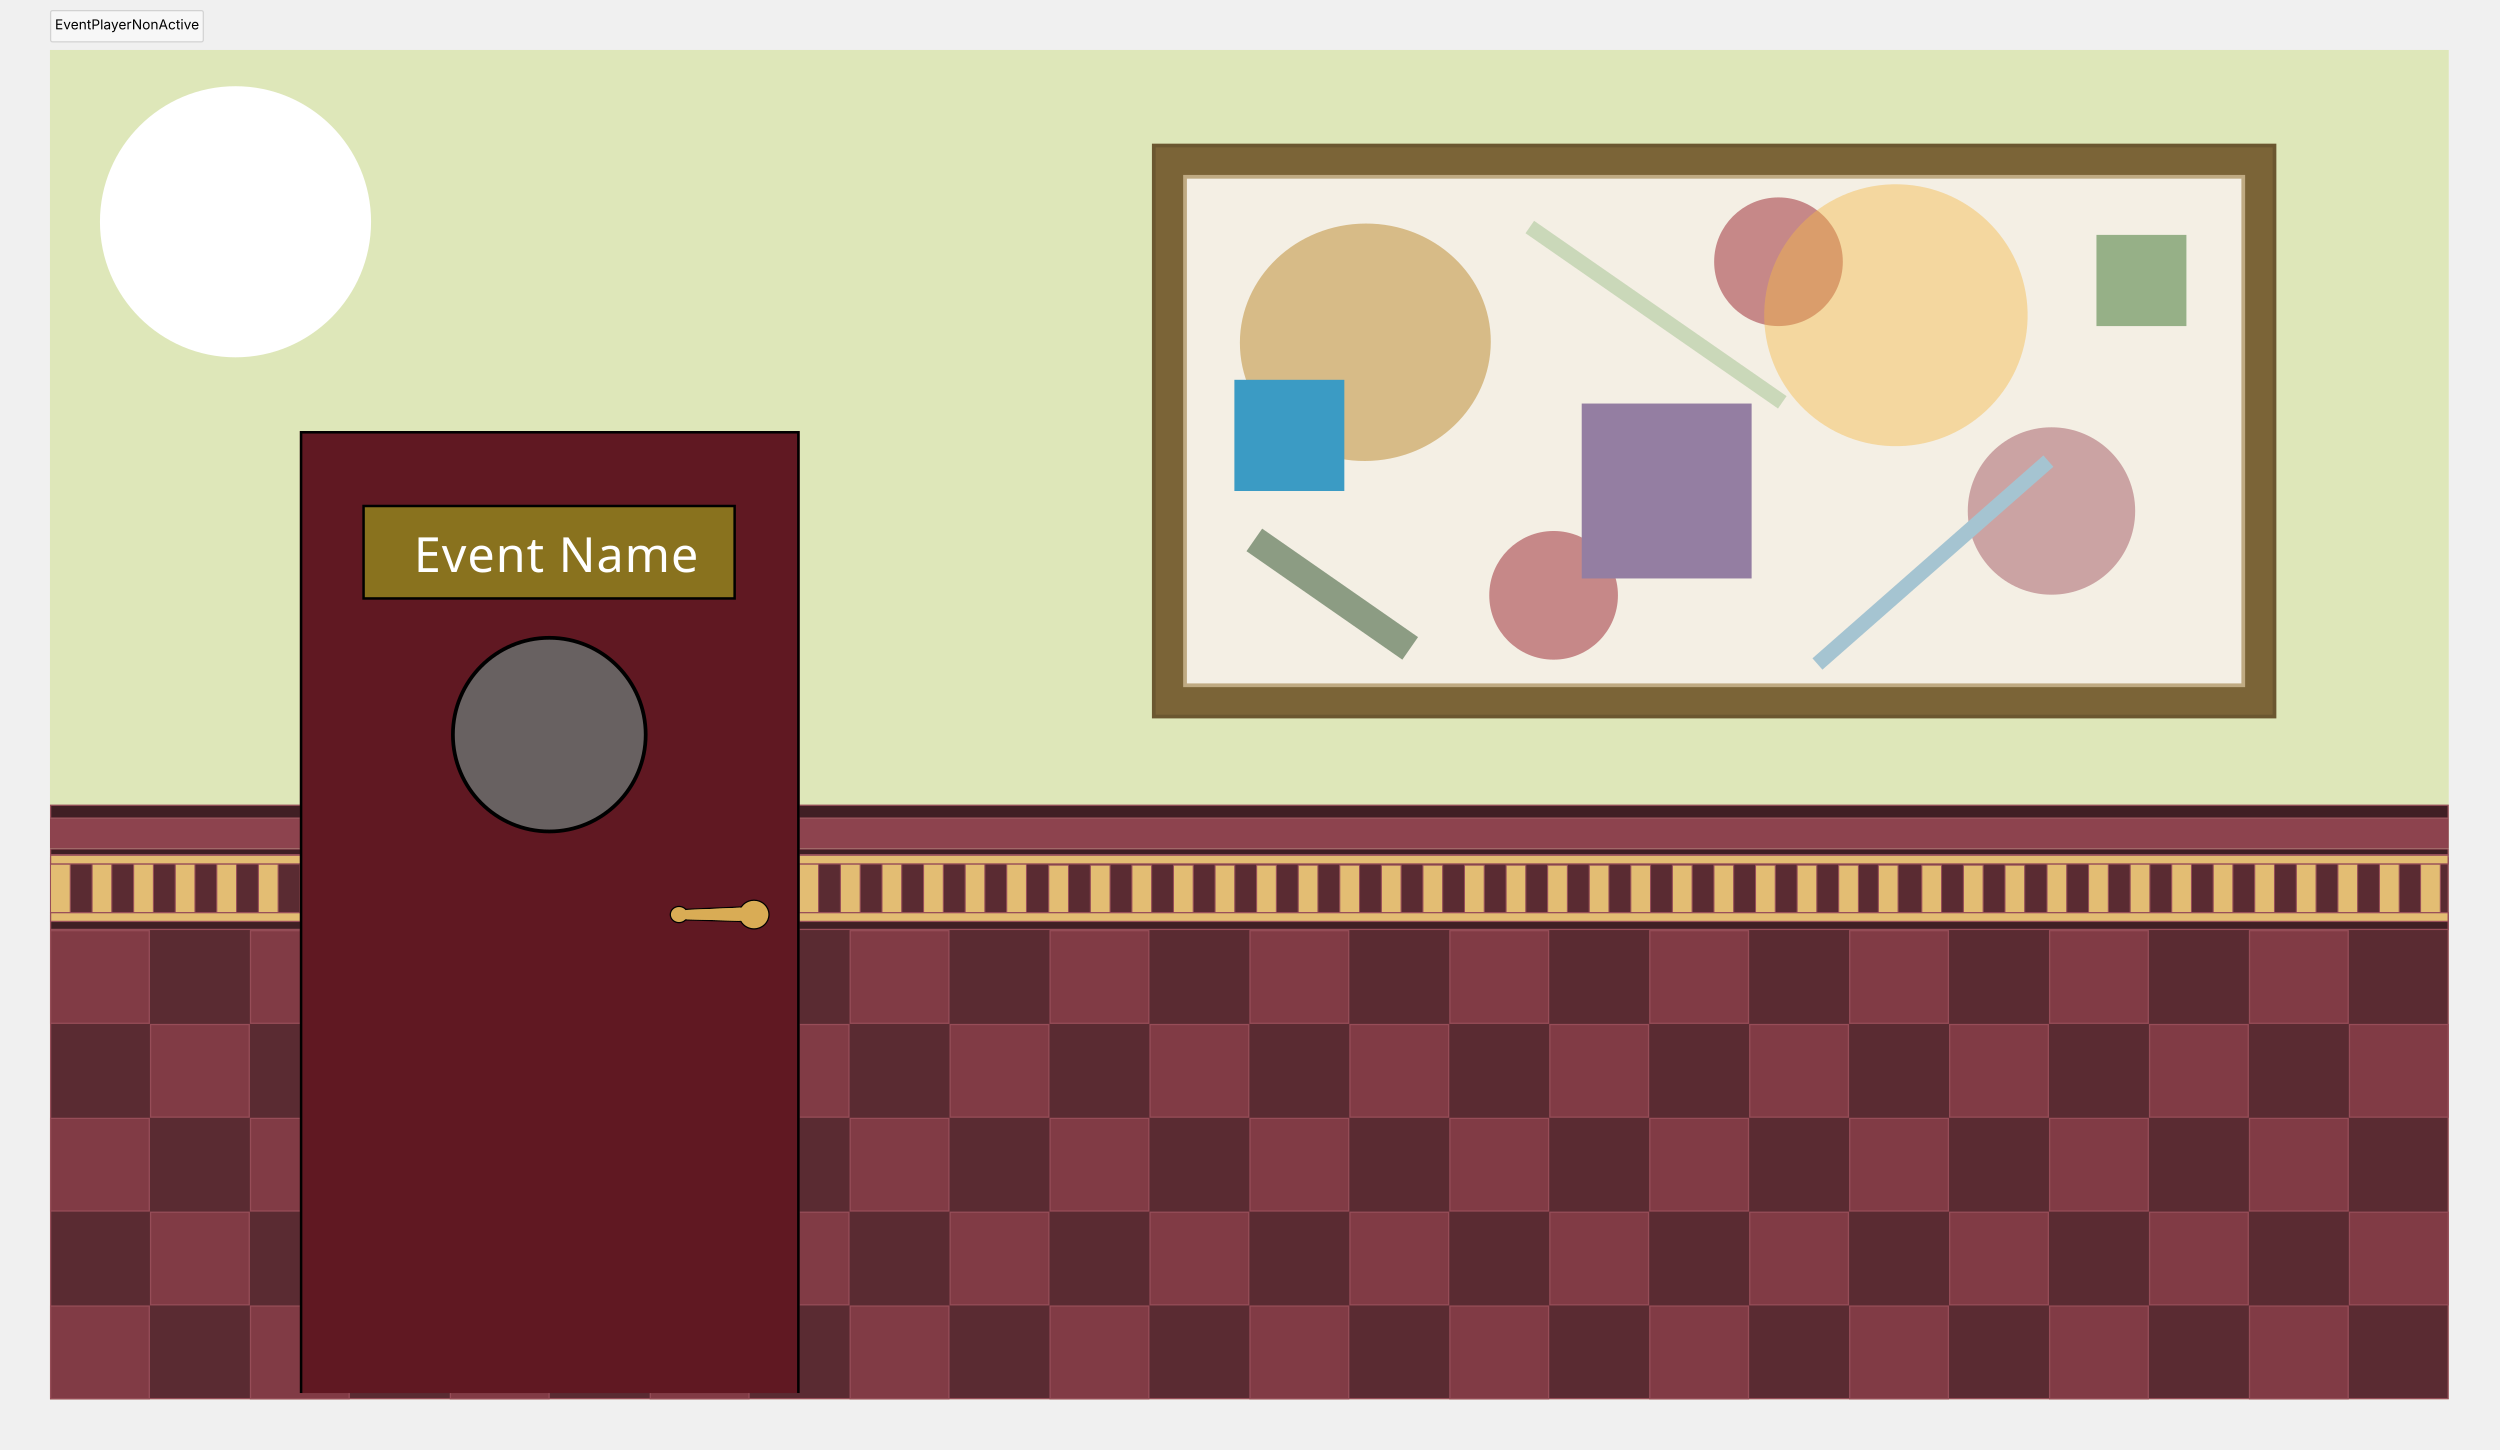
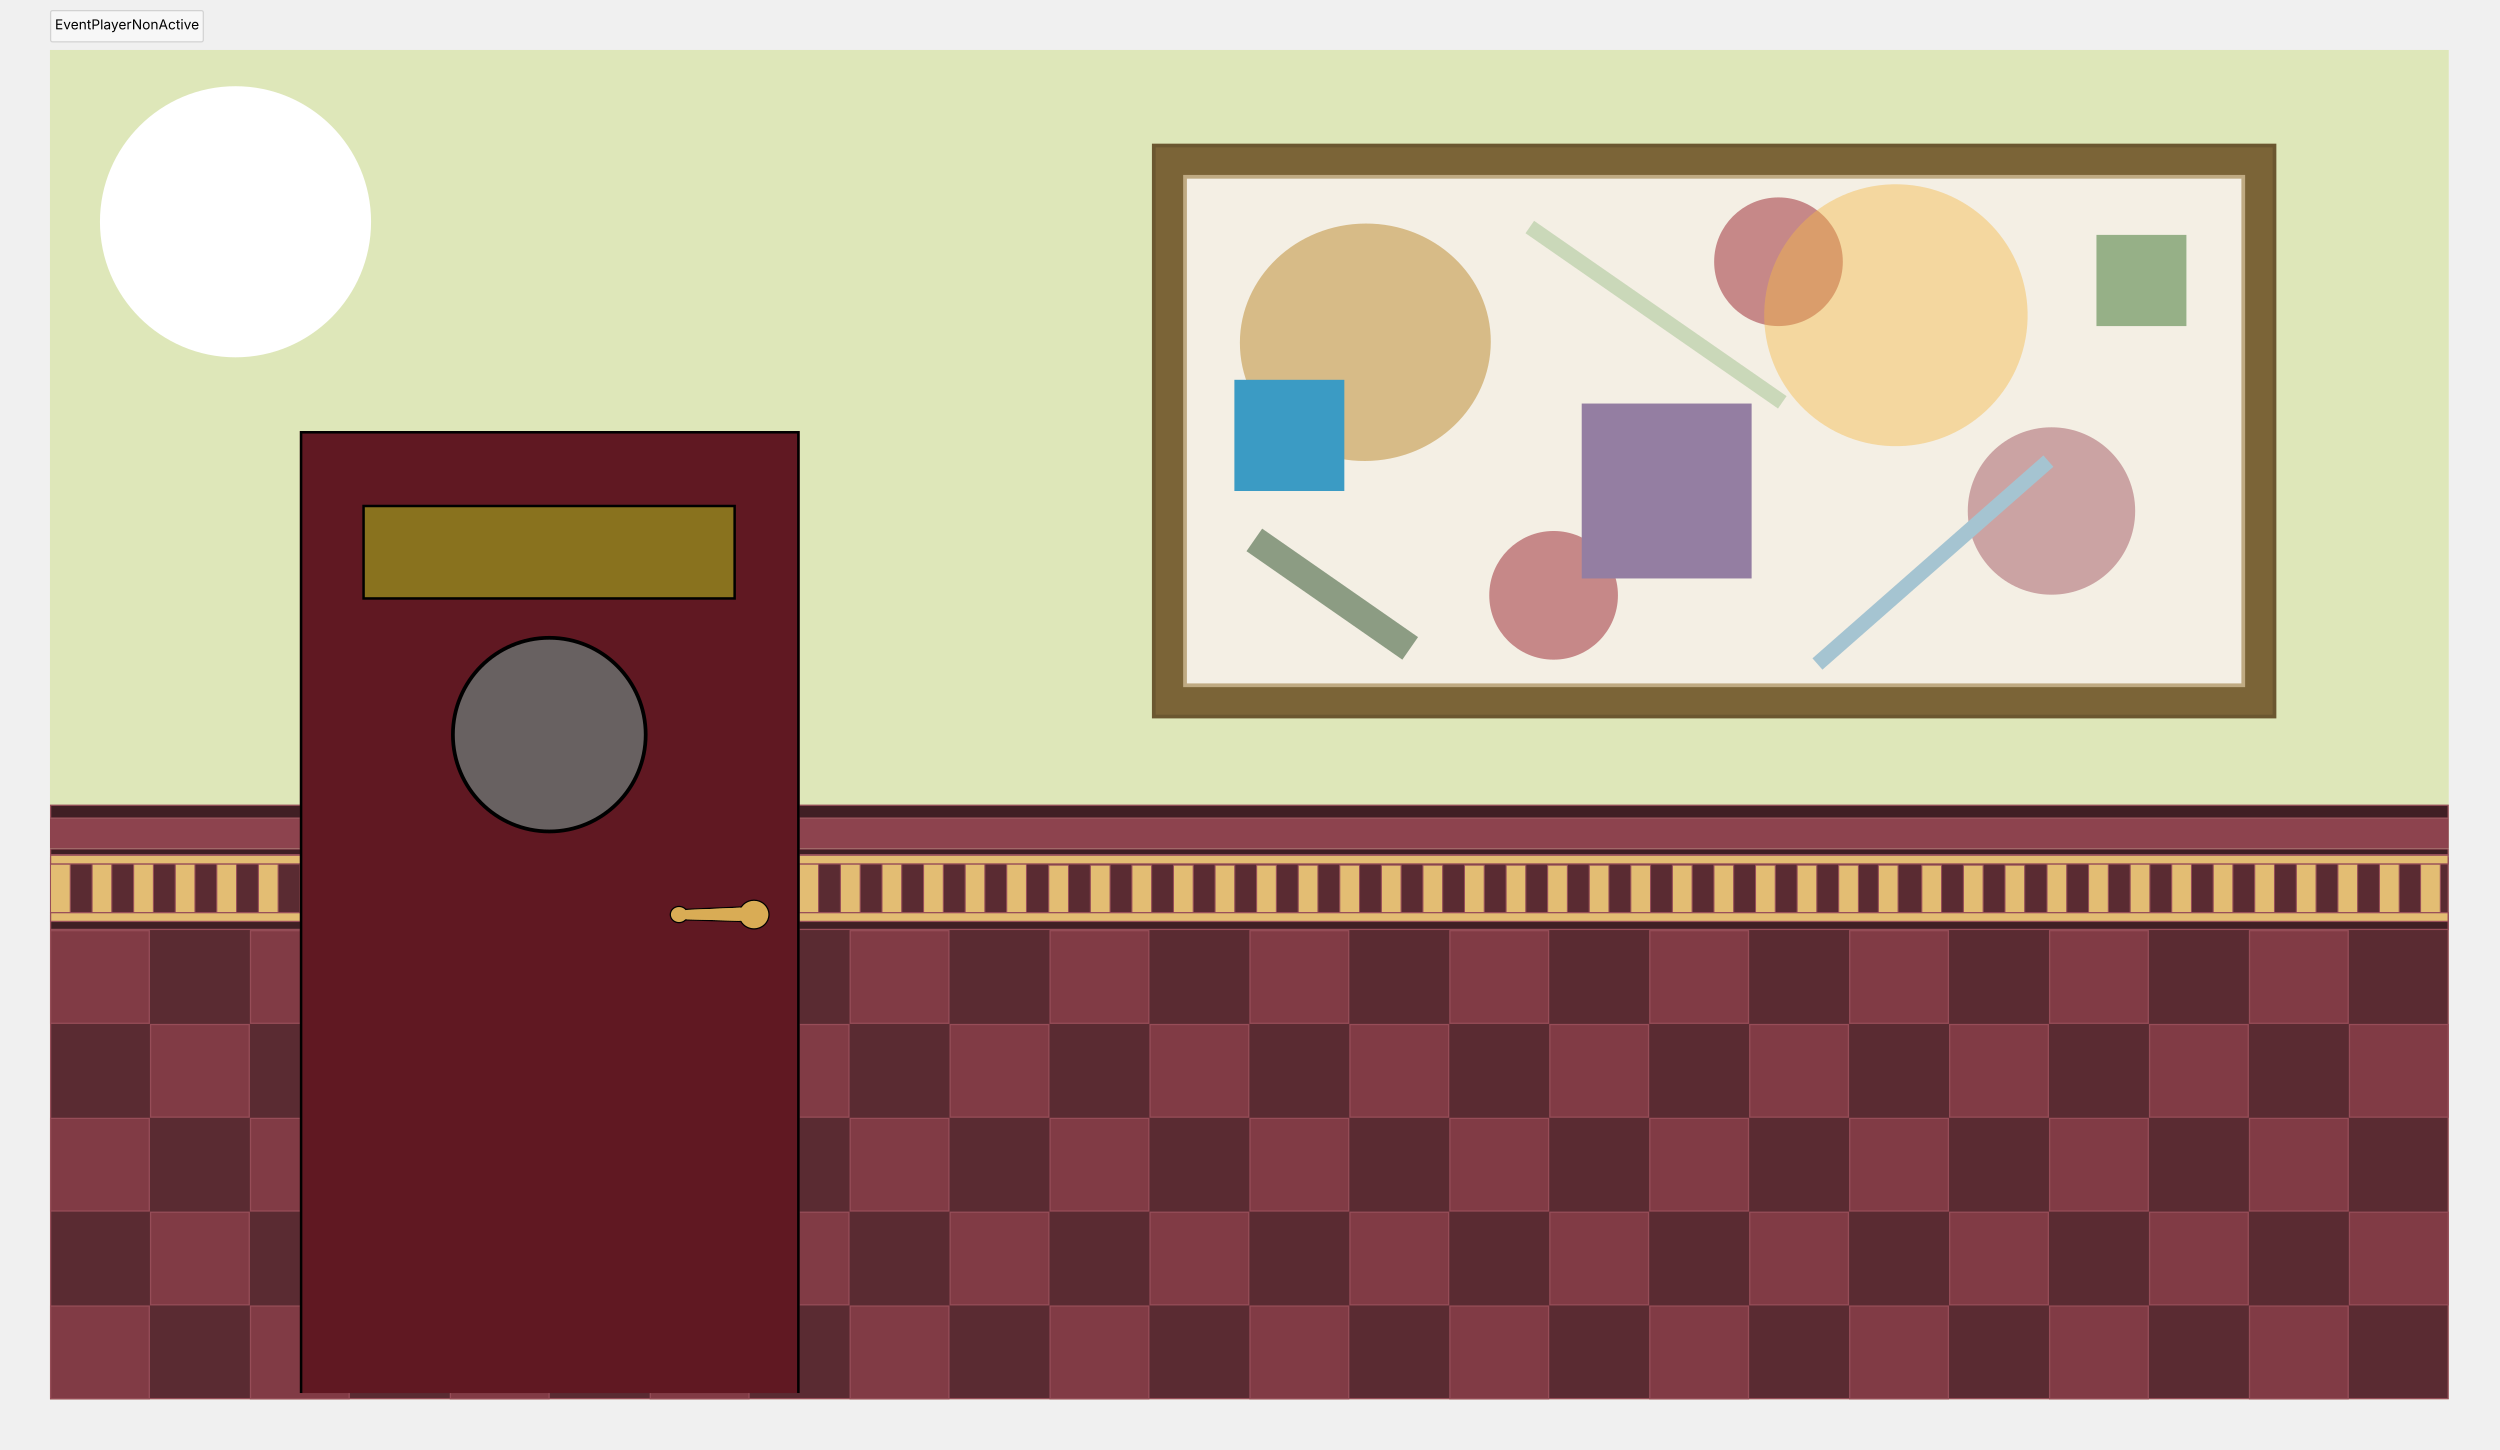
<svg xmlns="http://www.w3.org/2000/svg" width="2001" height="1160" viewBox="0 0 2001 1160" fill="none">
  <rect width="1920" height="1080" transform="translate(40 40)" fill="#F7F7F7" />
  <rect x="40" y="40" width="1920" height="1080" fill="#DEE7B9" />
  <rect x="40.5" y="686.693" width="1919" height="432.807" fill="#5A2B32" stroke="#974D58" />
  <rect x="40.5" y="1045.38" width="79" height="74.118" fill="#813B45" stroke="#974D58" />
  <rect x="200.5" y="1045.38" width="79" height="74.118" fill="#813B45" stroke="#974D58" />
  <rect x="360.5" y="1045.38" width="79" height="74.118" fill="#813B45" stroke="#974D58" />
  <rect x="680.5" y="1045.38" width="79" height="74.118" fill="#813B45" stroke="#974D58" />
  <rect x="840.5" y="1045.38" width="79" height="74.118" fill="#813B45" stroke="#974D58" />
  <rect x="1000.5" y="1045.38" width="79" height="74.118" fill="#813B45" stroke="#974D58" />
  <rect x="1160.5" y="1045.38" width="79" height="74.118" fill="#813B45" stroke="#974D58" />
  <rect x="1320.5" y="1045.38" width="79" height="74.118" fill="#813B45" stroke="#974D58" />
  <rect x="1480.5" y="1045.38" width="79" height="74.118" fill="#813B45" stroke="#974D58" />
  <rect x="1640.5" y="1045.38" width="79" height="74.118" fill="#813B45" stroke="#974D58" />
  <rect x="1800.5" y="1045.38" width="79" height="74.118" fill="#813B45" stroke="#974D58" />
  <rect x="520.5" y="1045.38" width="79" height="74.118" fill="#813B45" stroke="#974D58" />
  <rect x="40.5" y="744.909" width="79" height="74.118" fill="#813B45" stroke="#974D58" />
  <rect x="200.5" y="744.909" width="79" height="74.118" fill="#813B45" stroke="#974D58" />
  <rect x="360.5" y="744.909" width="79" height="74.118" fill="#813B45" stroke="#974D58" />
  <rect x="680.5" y="744.909" width="79" height="74.118" fill="#813B45" stroke="#974D58" />
  <rect x="840.5" y="744.909" width="79" height="74.118" fill="#813B45" stroke="#974D58" />
  <rect x="1000.5" y="744.909" width="79" height="74.118" fill="#813B45" stroke="#974D58" />
  <rect x="1160.5" y="744.909" width="79" height="74.118" fill="#813B45" stroke="#974D58" />
  <rect x="1320.5" y="744.909" width="79" height="74.118" fill="#813B45" stroke="#974D58" />
  <rect x="1480.5" y="744.909" width="79" height="74.118" fill="#813B45" stroke="#974D58" />
  <rect x="1640.5" y="744.909" width="79" height="74.118" fill="#813B45" stroke="#974D58" />
  <rect x="1800.5" y="744.909" width="79" height="74.118" fill="#813B45" stroke="#974D58" />
  <rect x="520.5" y="744.909" width="79" height="74.118" fill="#813B45" stroke="#974D58" />
  <rect x="120.5" y="820.028" width="79" height="74.118" fill="#813B45" stroke="#974D58" />
  <rect x="280.5" y="820.028" width="79" height="74.118" fill="#813B45" stroke="#974D58" />
  <rect x="440.5" y="820.028" width="79" height="74.118" fill="#813B45" stroke="#974D58" />
  <rect x="760.5" y="820.028" width="79" height="74.118" fill="#813B45" stroke="#974D58" />
  <rect x="920.5" y="820.028" width="79" height="74.118" fill="#813B45" stroke="#974D58" />
  <rect x="1080.5" y="820.028" width="79" height="74.118" fill="#813B45" stroke="#974D58" />
  <rect x="1240.5" y="820.028" width="79" height="74.118" fill="#813B45" stroke="#974D58" />
  <rect x="1400.5" y="820.028" width="79" height="74.118" fill="#813B45" stroke="#974D58" />
  <rect x="1560.5" y="820.028" width="79" height="74.118" fill="#813B45" stroke="#974D58" />
  <rect x="1720.5" y="820.028" width="79" height="74.118" fill="#813B45" stroke="#974D58" />
  <rect x="1880.5" y="820.028" width="79" height="74.118" fill="#813B45" stroke="#974D58" />
  <rect x="600.5" y="820.028" width="79" height="74.118" fill="#813B45" stroke="#974D58" />
  <rect x="40.5" y="895.146" width="79" height="74.118" fill="#813B45" stroke="#974D58" />
  <rect x="200.5" y="895.146" width="79" height="74.118" fill="#813B45" stroke="#974D58" />
  <rect x="360.5" y="895.146" width="79" height="74.118" fill="#813B45" stroke="#974D58" />
  <rect x="680.5" y="895.146" width="79" height="74.118" fill="#813B45" stroke="#974D58" />
  <rect x="840.5" y="895.146" width="79" height="74.118" fill="#813B45" stroke="#974D58" />
  <rect x="1000.5" y="895.146" width="79" height="74.118" fill="#813B45" stroke="#974D58" />
  <rect x="1160.5" y="895.146" width="79" height="74.118" fill="#813B45" stroke="#974D58" />
  <rect x="1320.5" y="895.146" width="79" height="74.118" fill="#813B45" stroke="#974D58" />
  <rect x="1480.5" y="895.146" width="79" height="74.118" fill="#813B45" stroke="#974D58" />
  <rect x="1640.5" y="895.146" width="79" height="74.118" fill="#813B45" stroke="#974D58" />
  <rect x="1800.5" y="895.146" width="79" height="74.118" fill="#813B45" stroke="#974D58" />
  <rect x="520.5" y="895.146" width="79" height="74.118" fill="#813B45" stroke="#974D58" />
  <rect x="120.5" y="970.264" width="79" height="74.118" fill="#813B45" stroke="#974D58" />
  <rect x="280.5" y="970.264" width="79" height="74.118" fill="#813B45" stroke="#974D58" />
  <rect x="440.5" y="970.264" width="79" height="74.118" fill="#813B45" stroke="#974D58" />
  <rect x="760.5" y="970.264" width="79" height="74.118" fill="#813B45" stroke="#974D58" />
  <rect x="920.5" y="970.264" width="79" height="74.118" fill="#813B45" stroke="#974D58" />
  <rect x="1080.5" y="970.264" width="79" height="74.118" fill="#813B45" stroke="#974D58" />
  <rect x="1240.5" y="970.264" width="79" height="74.118" fill="#813B45" stroke="#974D58" />
  <rect x="1400.5" y="970.264" width="79" height="74.118" fill="#813B45" stroke="#974D58" />
  <rect x="1560.5" y="970.264" width="79" height="74.118" fill="#813B45" stroke="#974D58" />
  <rect x="1720.5" y="970.264" width="79" height="74.118" fill="#813B45" stroke="#974D58" />
  <rect x="1880.5" y="970.264" width="79" height="74.118" fill="#813B45" stroke="#974D58" />
  <rect x="600.5" y="970.264" width="79" height="74.118" fill="#813B45" stroke="#974D58" />
  <rect x="40.5" y="644.5" width="1919" height="10.268" fill="#401F24" stroke="#974D58" />
  <rect x="40.5" y="732.703" width="1919" height="11.207" fill="#401F24" stroke="#974D58" />
  <rect x="40.5" y="679.5" width="1919" height="4.634" fill="#401F24" stroke="#974D58" />
  <rect x="40" y="655" width="1920" height="24" fill="#8D434E" />
  <rect x="40.416" y="691.416" width="15.806" height="39.516" fill="#E3BD73" stroke="#974D58" stroke-width="0.832" />
  <rect x="73.692" y="691.416" width="15.806" height="39.516" fill="#E3BD73" stroke="#974D58" stroke-width="0.832" />
  <rect x="106.969" y="691.416" width="15.806" height="39.516" fill="#E3BD73" stroke="#974D58" stroke-width="0.832" />
  <rect x="140.246" y="691.416" width="15.806" height="39.516" fill="#E3BD73" stroke="#974D58" stroke-width="0.832" />
  <rect x="173.522" y="691.416" width="15.806" height="39.516" fill="#E3BD73" stroke="#974D58" stroke-width="0.832" />
  <rect x="206.799" y="691.416" width="15.806" height="39.516" fill="#E3BD73" stroke="#974D58" stroke-width="0.832" />
  <rect x="240.075" y="691.416" width="15.806" height="39.516" fill="#E3BD73" stroke="#974D58" stroke-width="0.832" />
  <rect x="273.352" y="691.416" width="15.806" height="39.516" fill="#E3BD73" stroke="#974D58" stroke-width="0.832" />
  <rect x="306.629" y="691.416" width="15.806" height="39.516" fill="#E3BD73" stroke="#974D58" stroke-width="0.832" />
  <rect x="339.905" y="691.416" width="15.806" height="39.516" fill="#E3BD73" stroke="#974D58" stroke-width="0.832" />
  <rect x="373.182" y="691.416" width="15.806" height="39.516" fill="#E3BD73" stroke="#974D58" stroke-width="0.832" />
  <rect x="406.459" y="691.416" width="15.806" height="39.516" fill="#E3BD73" stroke="#974D58" stroke-width="0.832" />
  <rect x="439.735" y="691.416" width="15.806" height="39.516" fill="#E3BD73" stroke="#974D58" stroke-width="0.832" />
  <rect x="473.012" y="691.416" width="15.806" height="39.516" fill="#E3BD73" stroke="#974D58" stroke-width="0.832" />
  <rect x="506.288" y="691.416" width="15.806" height="39.516" fill="#E3BD73" stroke="#974D58" stroke-width="0.832" />
  <rect x="539.564" y="691.416" width="15.806" height="39.516" fill="#E3BD73" stroke="#974D58" stroke-width="0.832" />
  <rect x="572.842" y="691.416" width="15.806" height="39.516" fill="#E3BD73" stroke="#974D58" stroke-width="0.832" />
  <rect x="606.118" y="691.416" width="15.806" height="39.516" fill="#E3BD73" stroke="#974D58" stroke-width="0.832" />
  <rect x="639.394" y="691.416" width="15.806" height="39.516" fill="#E3BD73" stroke="#974D58" stroke-width="0.832" />
  <rect x="672.671" y="691.416" width="15.806" height="39.516" fill="#E3BD73" stroke="#974D58" stroke-width="0.832" />
  <rect x="705.948" y="691.416" width="15.806" height="39.516" fill="#E3BD73" stroke="#974D58" stroke-width="0.832" />
  <rect x="739.225" y="691.416" width="15.806" height="39.516" fill="#E3BD73" stroke="#974D58" stroke-width="0.832" />
  <rect x="772.501" y="691.416" width="15.806" height="39.516" fill="#E3BD73" stroke="#974D58" stroke-width="0.832" />
  <rect x="805.777" y="691.416" width="15.806" height="39.516" fill="#E3BD73" stroke="#974D58" stroke-width="0.832" />
  <rect x="839.416" y="692.416" width="15.806" height="39.516" fill="#E3BD73" stroke="#974D58" stroke-width="0.832" />
  <rect x="872.692" y="692.416" width="15.806" height="39.516" fill="#E3BD73" stroke="#974D58" stroke-width="0.832" />
  <rect x="905.969" y="692.416" width="15.806" height="39.516" fill="#E3BD73" stroke="#974D58" stroke-width="0.832" />
  <rect x="939.246" y="692.416" width="15.806" height="39.516" fill="#E3BD73" stroke="#974D58" stroke-width="0.832" />
  <rect x="972.522" y="692.416" width="15.806" height="39.516" fill="#E3BD73" stroke="#974D58" stroke-width="0.832" />
  <rect x="1005.8" y="692.416" width="15.806" height="39.516" fill="#E3BD73" stroke="#974D58" stroke-width="0.832" />
  <rect x="1039.08" y="692.416" width="15.806" height="39.516" fill="#E3BD73" stroke="#974D58" stroke-width="0.832" />
  <rect x="1072.35" y="692.416" width="15.806" height="39.516" fill="#E3BD73" stroke="#974D58" stroke-width="0.832" />
  <rect x="1105.63" y="692.416" width="15.806" height="39.516" fill="#E3BD73" stroke="#974D58" stroke-width="0.832" />
  <rect x="1138.91" y="692.416" width="15.806" height="39.516" fill="#E3BD73" stroke="#974D58" stroke-width="0.832" />
  <rect x="1172.18" y="692.416" width="15.806" height="39.516" fill="#E3BD73" stroke="#974D58" stroke-width="0.832" />
  <rect x="1205.46" y="692.416" width="15.806" height="39.516" fill="#E3BD73" stroke="#974D58" stroke-width="0.832" />
  <rect x="1238.74" y="692.416" width="15.806" height="39.516" fill="#E3BD73" stroke="#974D58" stroke-width="0.832" />
  <rect x="1272.01" y="692.416" width="15.806" height="39.516" fill="#E3BD73" stroke="#974D58" stroke-width="0.832" />
  <rect x="1305.29" y="692.416" width="15.806" height="39.516" fill="#E3BD73" stroke="#974D58" stroke-width="0.832" />
  <rect x="1338.56" y="692.416" width="15.806" height="39.516" fill="#E3BD73" stroke="#974D58" stroke-width="0.832" />
  <rect x="1371.84" y="692.416" width="15.806" height="39.516" fill="#E3BD73" stroke="#974D58" stroke-width="0.832" />
  <rect x="1405.12" y="692.416" width="15.806" height="39.516" fill="#E3BD73" stroke="#974D58" stroke-width="0.832" />
  <rect x="1438.39" y="692.416" width="15.806" height="39.516" fill="#E3BD73" stroke="#974D58" stroke-width="0.832" />
  <rect x="1471.67" y="692.416" width="15.806" height="39.516" fill="#E3BD73" stroke="#974D58" stroke-width="0.832" />
  <rect x="1503.42" y="692.416" width="15.806" height="39.516" fill="#E3BD73" stroke="#974D58" stroke-width="0.832" />
  <rect x="1538.22" y="692.416" width="15.806" height="39.516" fill="#E3BD73" stroke="#974D58" stroke-width="0.832" />
  <rect x="1571.5" y="692.416" width="15.806" height="39.516" fill="#E3BD73" stroke="#974D58" stroke-width="0.832" />
  <rect x="1604.78" y="692.416" width="15.806" height="39.516" fill="#E3BD73" stroke="#974D58" stroke-width="0.832" />
  <rect x="1771.42" y="691.416" width="15.806" height="39.516" fill="#E3BD73" stroke="#974D58" stroke-width="0.832" />
  <rect x="1804.69" y="691.416" width="15.806" height="39.516" fill="#E3BD73" stroke="#974D58" stroke-width="0.832" />
  <rect x="1837.97" y="691.416" width="15.806" height="39.516" fill="#E3BD73" stroke="#974D58" stroke-width="0.832" />
  <rect x="1871.25" y="691.416" width="15.806" height="39.516" fill="#E3BD73" stroke="#974D58" stroke-width="0.832" />
  <rect x="1904.52" y="691.416" width="15.806" height="39.516" fill="#E3BD73" stroke="#974D58" stroke-width="0.832" />
  <rect x="1937.42" y="691.416" width="15.806" height="39.516" fill="#E3BD73" stroke="#974D58" stroke-width="0.832" />
  <rect x="1638.42" y="691.416" width="15.806" height="39.516" fill="#E3BD73" stroke="#974D58" stroke-width="0.832" />
  <rect x="1671.69" y="691.416" width="15.806" height="39.516" fill="#E3BD73" stroke="#974D58" stroke-width="0.832" />
  <rect x="1704.97" y="691.416" width="15.806" height="39.516" fill="#E3BD73" stroke="#974D58" stroke-width="0.832" />
  <rect x="1738.25" y="691.416" width="15.806" height="39.516" fill="#E3BD73" stroke="#974D58" stroke-width="0.832" />
  <rect x="40.5" y="684.5" width="1919" height="7" fill="#E3BD73" stroke="#974D58" />
  <rect x="40.5" y="730.5" width="1919" height="7" fill="#E3BD73" stroke="#974D58" />
  <mask id="path-127-inside-1_3_34" fill="white">
    <path d="M640 345H240V1115H640V345Z" />
  </mask>
  <path d="M640 345H240V1115H640V345Z" fill="#601822" />
  <path d="M640 345V343H642V345H640ZM240 345H238V343H240V345ZM640 347H240V343H640V347ZM242 345V1115H238V345H242ZM638 1115V345H642V1115H638Z" fill="black" mask="url(#path-127-inside-1_3_34)" />
  <path d="M362.5 588C362.5 630.808 397.051 665.5 439.658 665.5C482.265 665.5 516.816 630.808 516.816 588C516.816 545.192 482.265 510.5 439.658 510.5C397.051 510.5 362.5 545.192 362.5 588Z" fill="#686161" stroke="black" stroke-width="3" />
  <path d="M543.439 736.119L598.453 737.689L598.453 725.725L543.468 728.084L543.439 736.119Z" fill="#D9AC55" stroke="black" />
  <path d="M536.5 732C536.5 735.558 539.601 738.5 543.5 738.5C547.399 738.5 550.5 735.558 550.5 732C550.5 728.442 547.399 725.5 543.5 725.5C539.601 725.5 536.5 728.442 536.5 732Z" fill="#D9AC55" stroke="black" />
  <path d="M591.5 732C591.5 738.332 596.853 743.5 603.5 743.5C610.147 743.5 615.5 738.332 615.5 732C615.5 725.668 610.147 720.5 603.5 720.5C596.853 720.5 591.5 725.668 591.5 732Z" fill="#D9AC55" stroke="black" />
  <path d="M548.509 728.376L594.409 726.404L594.495 737.087L547.925 735.747L548.509 728.376Z" fill="#D9AC55" />
  <circle cx="188.5" cy="177.5" r="108.5" fill="white" />
  <rect x="291" y="405" width="297" height="74" fill="#89721E" stroke="black" stroke-width="2" />
-   <text fill="white" xml:space="preserve" style="white-space: pre" font-family="Another Typewriter" font-size="38.81" letter-spacing="0.02em">
-     <tspan x="331.24" y="457.849">Event Name</tspan>
-   </text>
  <rect x="1820.5" y="573.5" width="897" height="457" transform="rotate(-180 1820.5 573.5)" fill="#7B6437" stroke="#6B5730" stroke-width="3" />
  <rect x="1795.5" y="548.5" width="847" height="407" transform="rotate(-180 1795.5 548.5)" fill="#F4EFE4" stroke="#BFAA82" stroke-width="3" />
  <circle cx="1642" cy="409" r="67" transform="rotate(-180 1642 409)" fill="#CBA3A3" />
  <ellipse cx="1092.82" cy="273.953" rx="100.43" ry="95.017" transform="rotate(177.058 1092.82 273.953)" fill="#D7BB87" />
  <circle cx="1243.5" cy="476.5" r="51.5" transform="rotate(-180 1243.5 476.5)" fill="#C68888" />
  <circle cx="1423.5" cy="209.5" r="51.5" transform="rotate(-180 1423.5 209.5)" fill="#C68888" />
  <ellipse cx="1517.49" cy="252.308" rx="105.432" ry="104.83" transform="rotate(-178.423 1517.49 252.308)" fill="#F3B947" fill-opacity="0.44" />
  <path d="M1423.1 327L1221 186.673L1227.9 176.739L1430 317.066L1423.1 327Z" fill="#A0C18E" fill-opacity="0.49" />
  <path d="M1450.68 526.915L1635.52 364.521L1643.5 373.606L1458.66 536L1450.68 526.915Z" fill="#A5C4D1" />
  <path d="M1076 393H988V304H1076V393Z" fill="#3B9BC4" />
  <path d="M1122.43 528L997.671 441.176L1010.24 423.119L1135 509.942L1122.43 528Z" fill="#8C9C83" />
  <rect x="1750" y="261" width="72" height="73" transform="rotate(-180 1750 261)" fill="#96B087" />
  <rect x="1402" y="463" width="136" height="140" transform="rotate(-180 1402 463)" fill="#947EA2" />
  <rect x="40" y="8" width="123.227" height="26" rx="2" fill="#F7F7F7" />
  <rect x="40.5" y="8.5" width="122.227" height="25" rx="1.5" stroke="black" stroke-opacity="0.149" />
  <text fill="black" xml:space="preserve" style="white-space: pre" font-family="Inter" font-size="11" letter-spacing="0em">
    <tspan x="44" y="23.5">EventPlayerNonActive</tspan>
  </text>
</svg>
